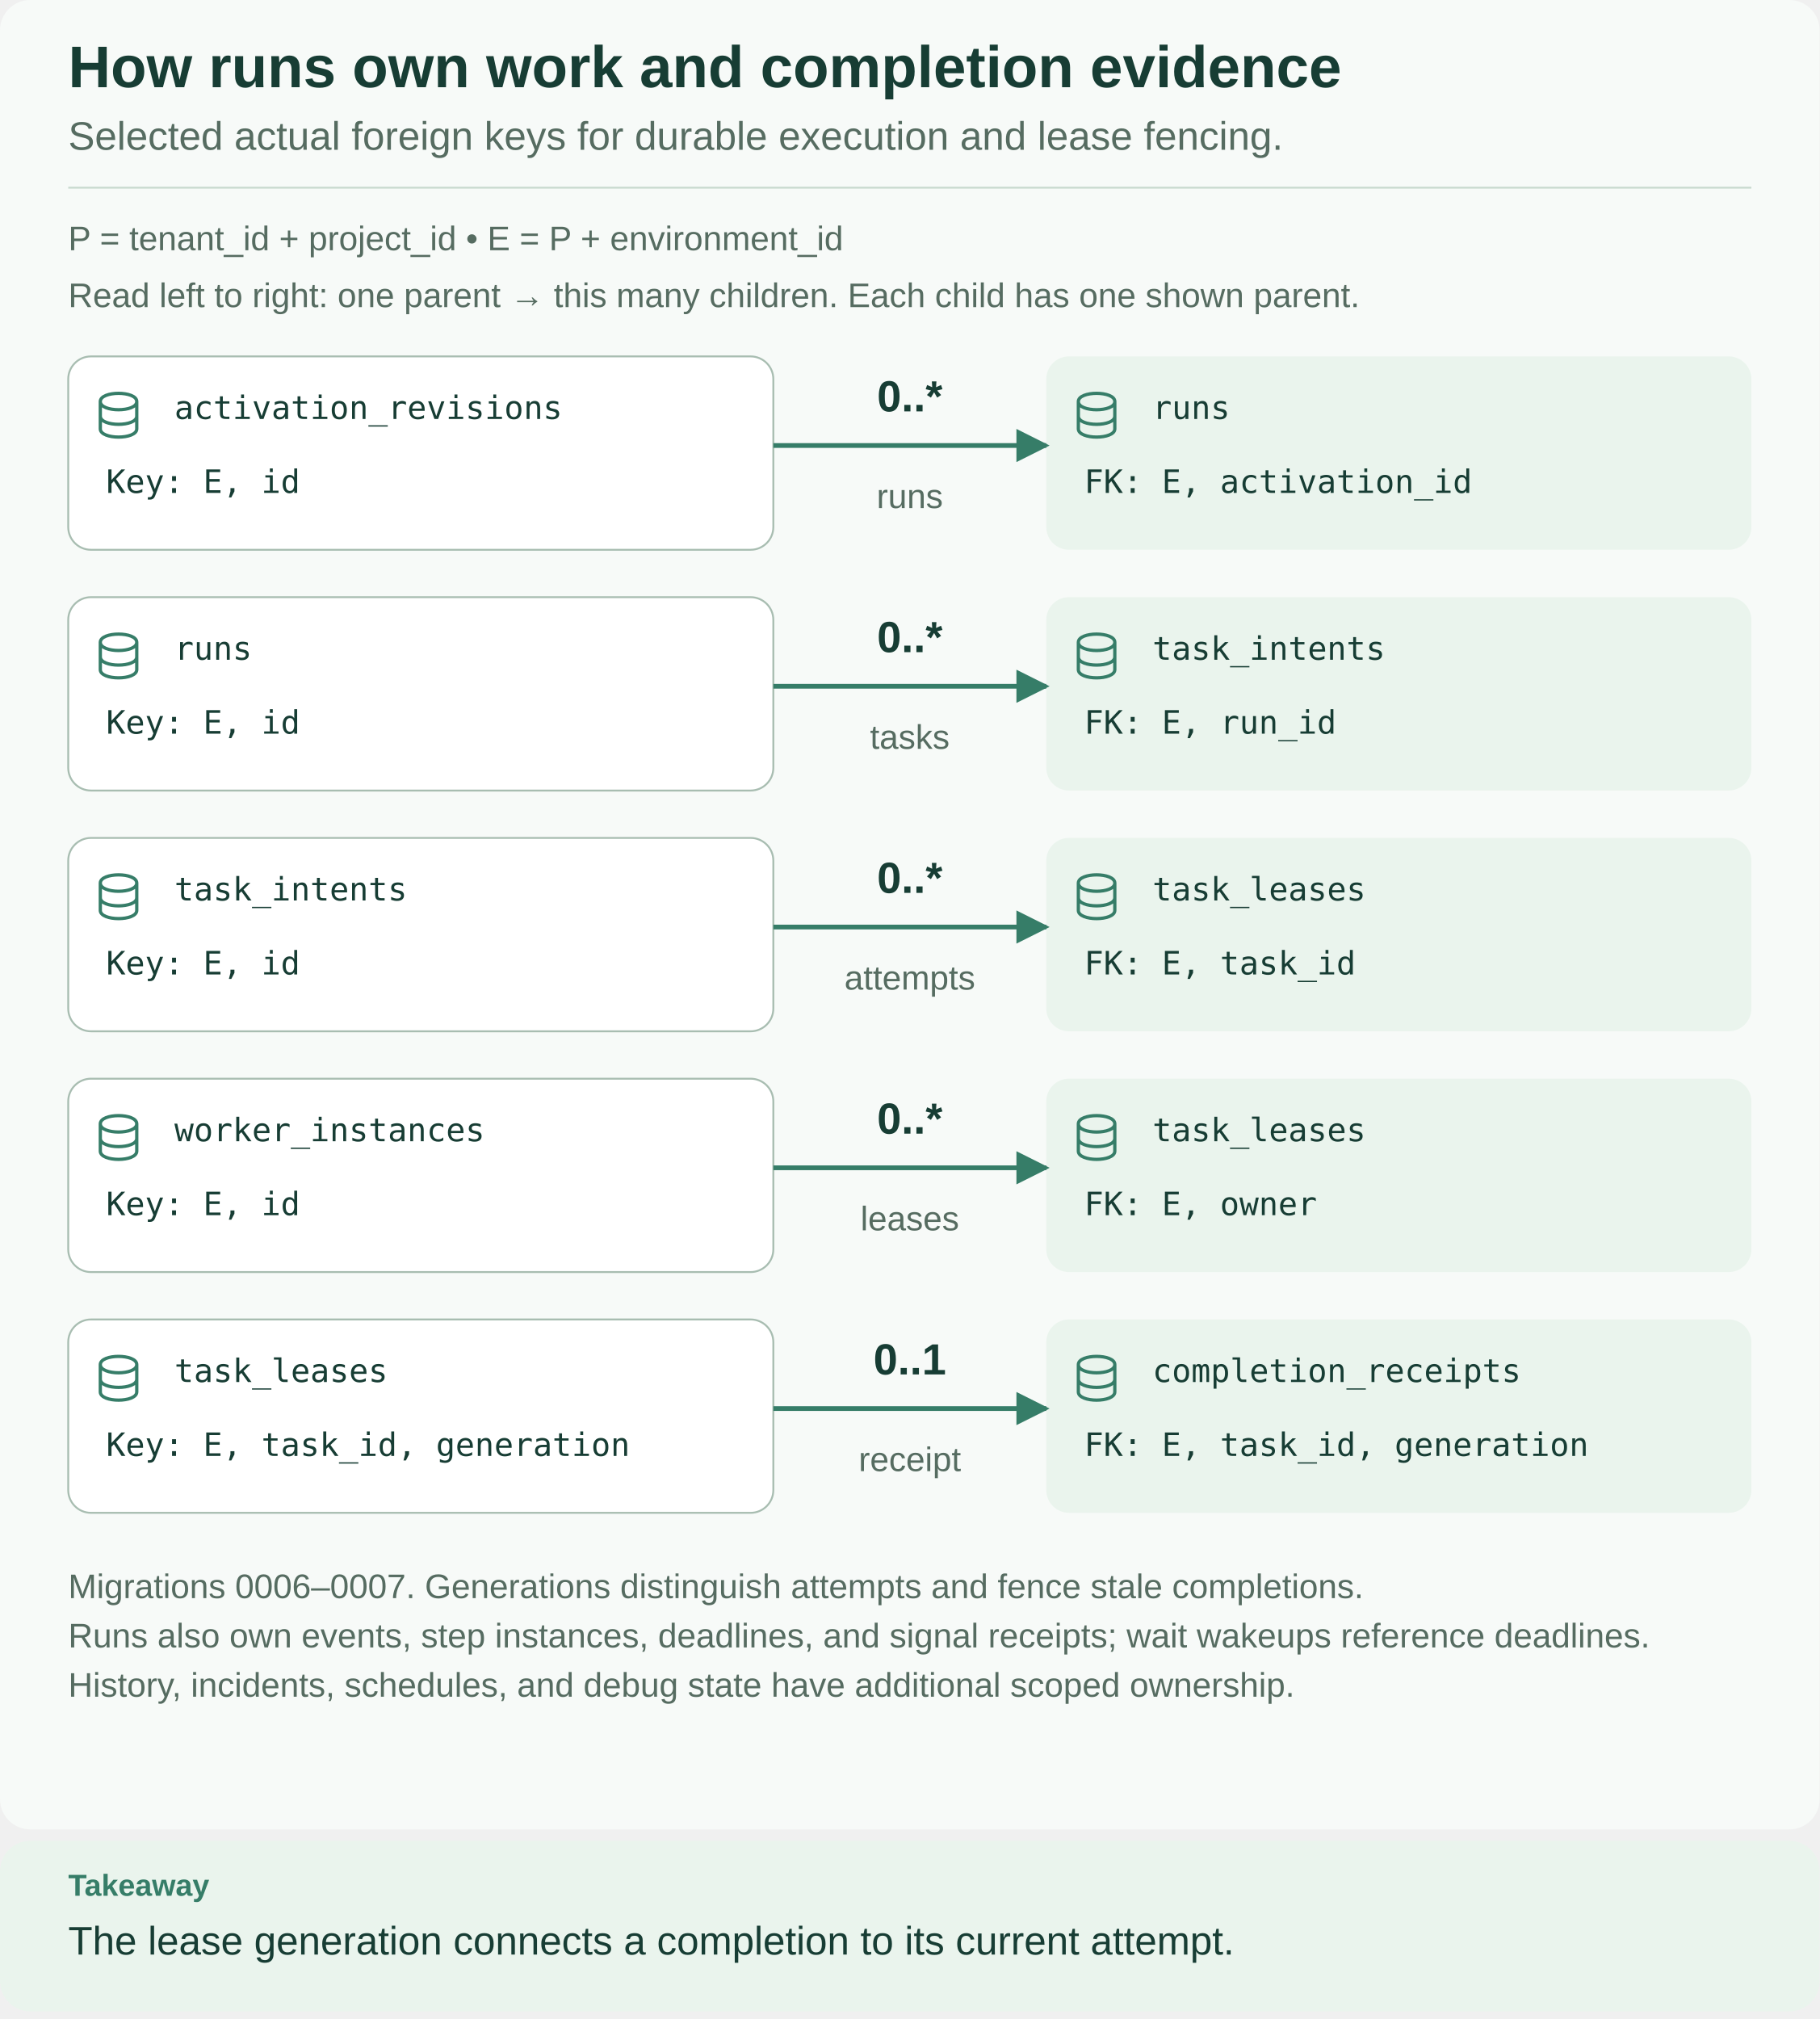
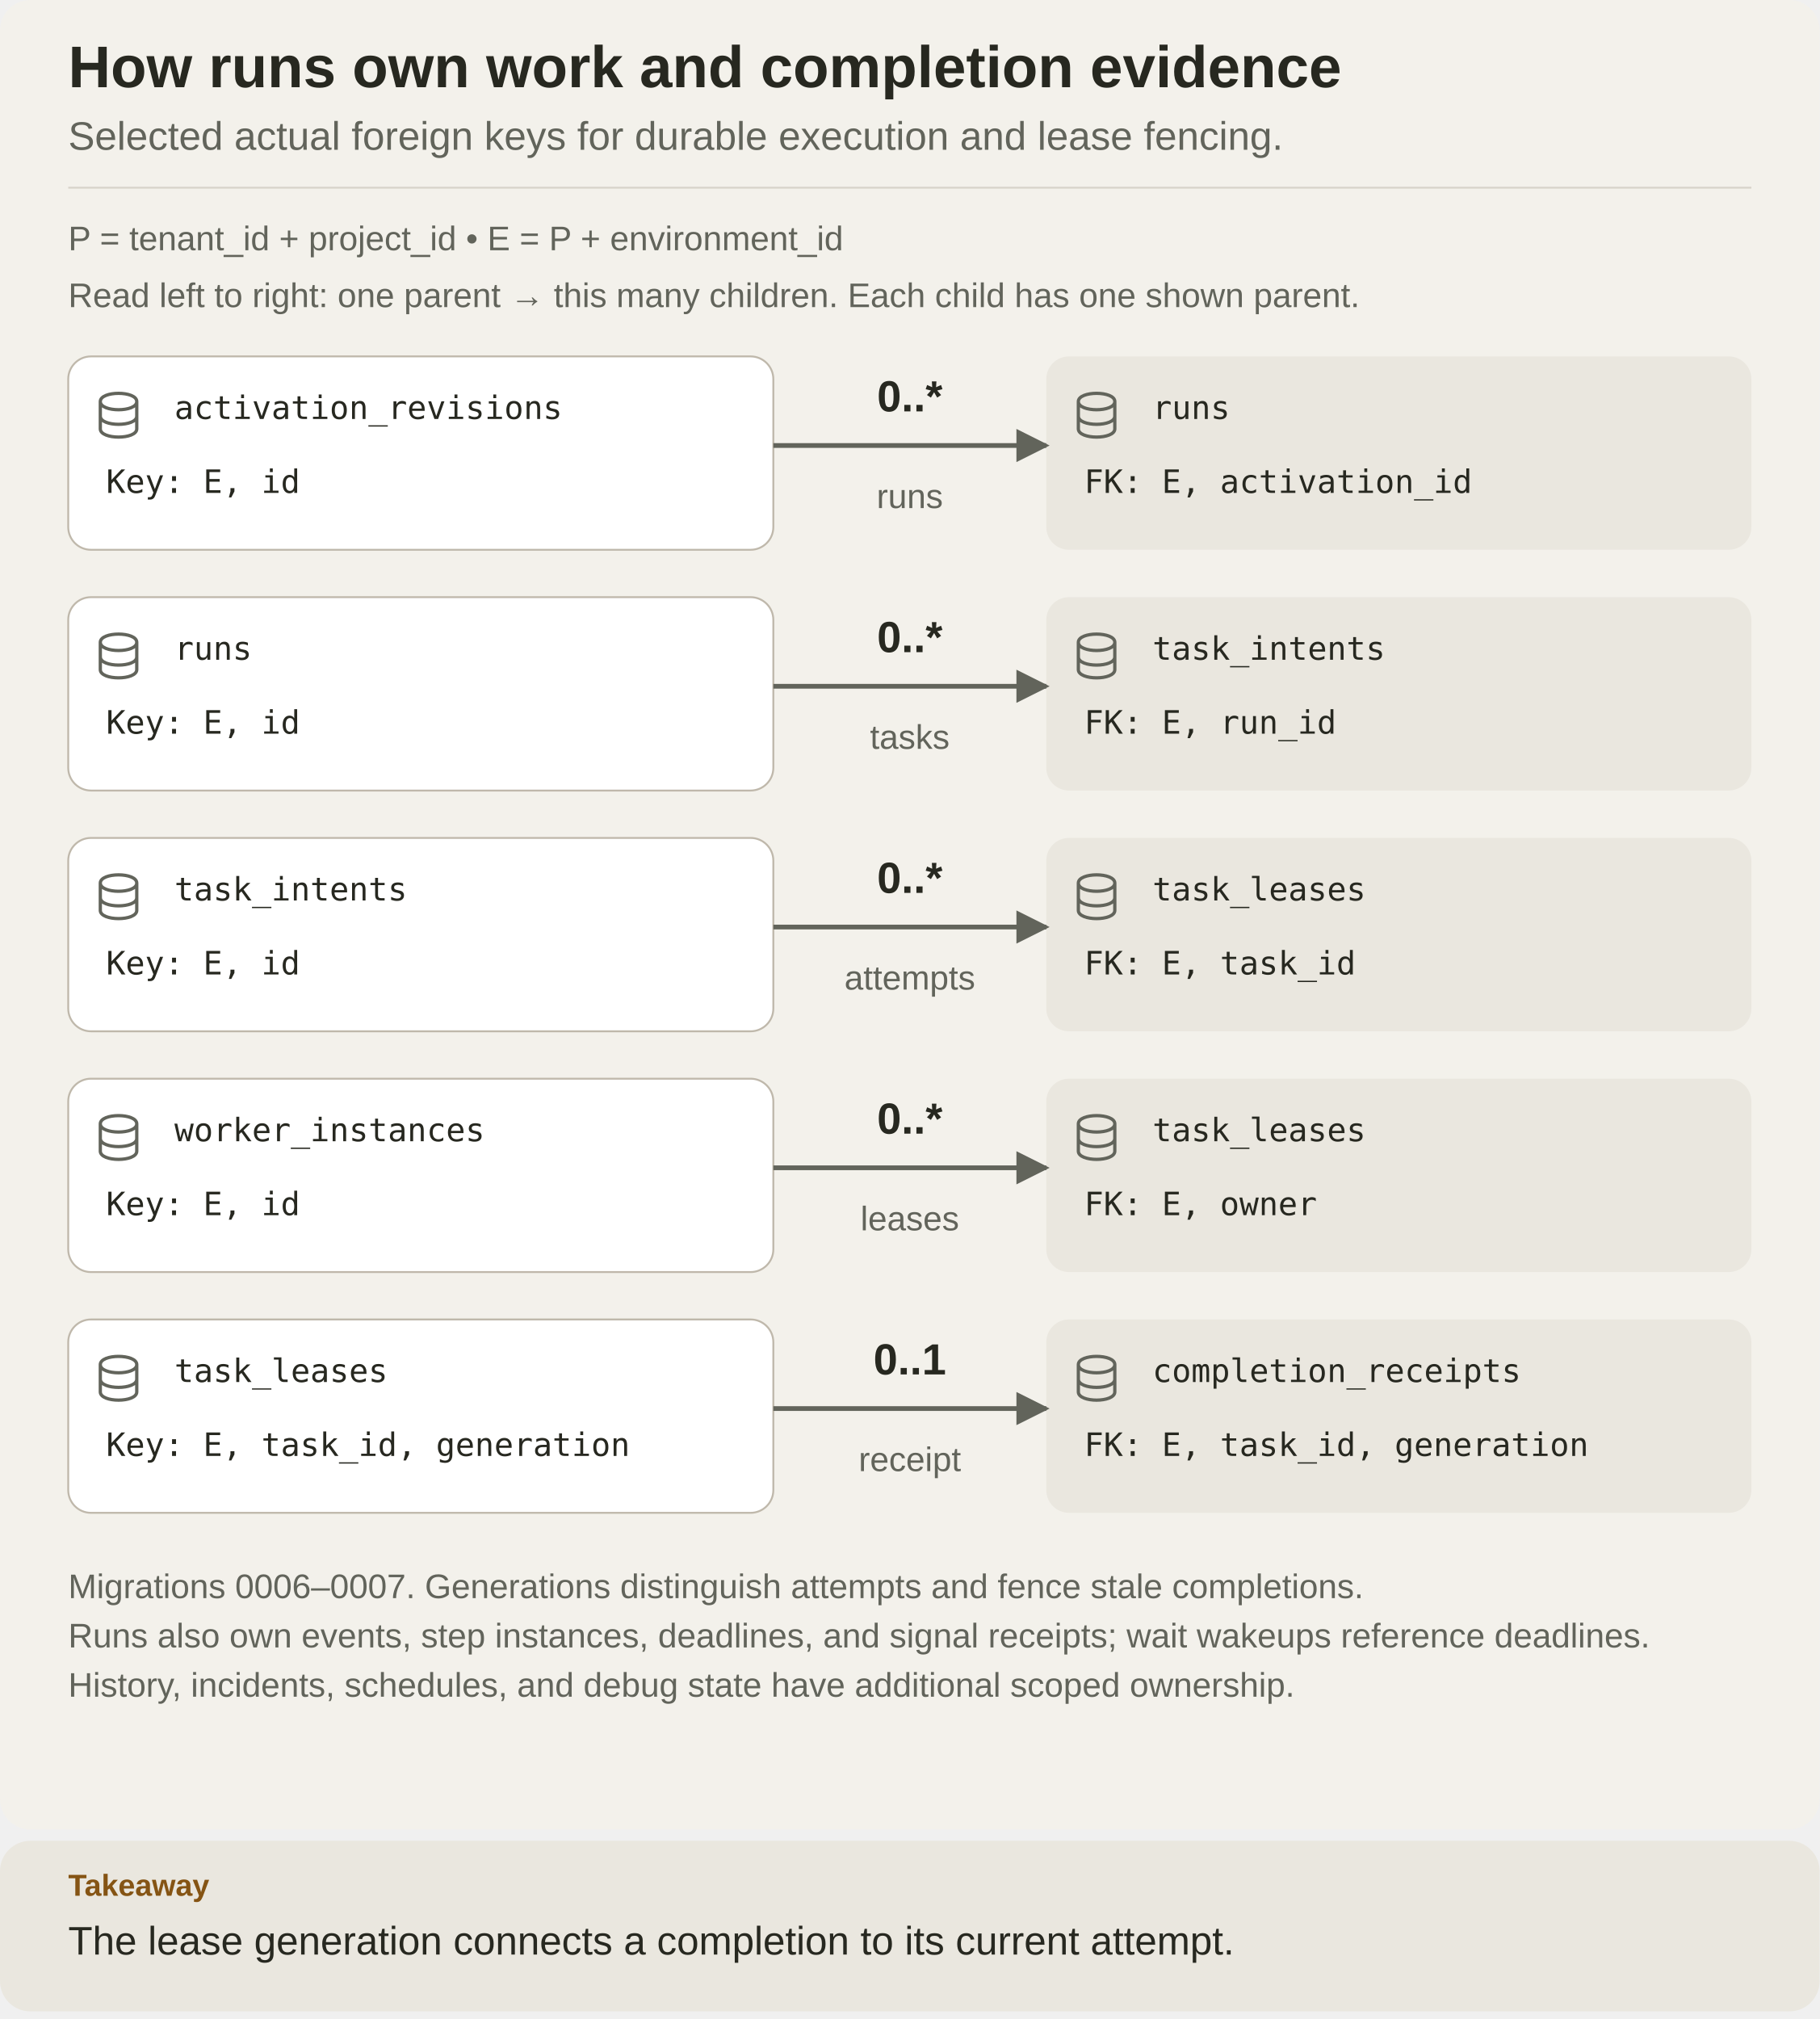
<svg xmlns="http://www.w3.org/2000/svg" width="960" height="1065" viewBox="0 0 960 1065" role="img" aria-labelledby="title desc">
  <defs>
    <marker id="arrow" viewBox="0 0 10 10" refX="9" refY="5" markerWidth="7" markerHeight="7" orient="auto-start-reverse">
-       <path d="M0 0L10 5L0 10Z" fill="#367D68" />
+       <path d="M0 0L10 5L0 10Z" fill="#62645B" />
    </marker>
  </defs>
-   <style>text{font-family:Arial,Helvetica,sans-serif;fill:#173D34}.title{font-size:31px;font-weight:700}.head{font-size:23px;font-weight:700}.body{font-size:21px}.small{font-size:18px}.code{font-family:Menlo,Consolas,monospace;font-size:17px}.muted{fill:#566c61}.edge{fill:none;stroke:#367D68;stroke-width:2.5;marker-end:url(#arrow)}.white{fill:white}</style>
-   <rect width="960" height="965" rx="16" fill="#f7faf8" />
-   <path d="M36 99H924" stroke="#c9dacf" />
+   <style>text{font-family:Arial,Helvetica,sans-serif;fill:#272820}.title{font-size:31px;font-weight:700}.head{font-size:23px;font-weight:700}.body{font-size:21px}.small{font-size:18px}.code{font-family:Menlo,Consolas,monospace;font-size:17px}.muted{fill:#62645B}.edge{fill:none;stroke:#62645B;stroke-width:2.5;marker-end:url(#arrow)}.white{fill:white}</style>
+   <rect width="960" height="965" rx="16" fill="#F3F1EB" />
+   <path d="M36 99H924" stroke="#D8D4CA" />
  <text x="36" y="46" class="title">How runs own work and completion evidence</text>
  <text x="36" y="79" class="body muted">Selected actual foreign keys for durable execution and lease fencing.</text>
  <text x="36" y="132" class="small muted">P = tenant_id + project_id  •  E = P + environment_id</text>
  <text x="36" y="162" class="small muted">Read left to right: one parent → this many children. Each child has one shown parent.</text>
-   <rect x="36" y="188" width="372" height="102" rx="12" fill="white" stroke="#a8bdb1" />
-   <rect x="552" y="188" width="372" height="102" rx="12" fill="#eaf4ed" />
-   <g transform="translate(51,207) scale(0.9615385)" fill="none" stroke="#367D68" stroke-width="1.8" stroke-linecap="round" stroke-linejoin="round">
+   <rect x="36" y="188" width="372" height="102" rx="12" fill="white" stroke="#BFB8AB" />
+   <rect x="552" y="188" width="372" height="102" rx="12" fill="#EAE7DF" />
+   <g transform="translate(51,207) scale(0.9615385)" fill="none" stroke="#62645B" stroke-width="1.8" stroke-linecap="round" stroke-linejoin="round">
    <path d="M2 5C2 -1 22 -1 22 5C22 11 2 11 2 5 M2 5V20C2 26 22 26 22 20V5 M2 13C2 19 22 19 22 13" />
  </g>
  <text x="92" y="221" class="code">activation_revisions</text>
  <text x="56" y="260" class="code">Key: E, id</text>
-   <g transform="translate(567,207) scale(0.9615385)" fill="none" stroke="#367D68" stroke-width="1.8" stroke-linecap="round" stroke-linejoin="round">
+   <g transform="translate(567,207) scale(0.9615385)" fill="none" stroke="#62645B" stroke-width="1.8" stroke-linecap="round" stroke-linejoin="round">
    <path d="M2 5C2 -1 22 -1 22 5C22 11 2 11 2 5 M2 5V20C2 26 22 26 22 20V5 M2 13C2 19 22 19 22 13" />
  </g>
  <text x="608" y="221" class="code">runs</text>
  <text x="572" y="260" class="code">FK: E, activation_id</text>
  <path class="edge" d="M408 235H552" />
  <text x="480" y="217" class="head" text-anchor="middle">0..*</text>
  <text x="480" y="268" class="small muted" text-anchor="middle">runs</text>
-   <rect x="36" y="315" width="372" height="102" rx="12" fill="white" stroke="#a8bdb1" />
-   <rect x="552" y="315" width="372" height="102" rx="12" fill="#eaf4ed" />
-   <g transform="translate(51,334) scale(0.9615385)" fill="none" stroke="#367D68" stroke-width="1.8" stroke-linecap="round" stroke-linejoin="round">
+   <rect x="36" y="315" width="372" height="102" rx="12" fill="white" stroke="#BFB8AB" />
+   <rect x="552" y="315" width="372" height="102" rx="12" fill="#EAE7DF" />
+   <g transform="translate(51,334) scale(0.9615385)" fill="none" stroke="#62645B" stroke-width="1.8" stroke-linecap="round" stroke-linejoin="round">
    <path d="M2 5C2 -1 22 -1 22 5C22 11 2 11 2 5 M2 5V20C2 26 22 26 22 20V5 M2 13C2 19 22 19 22 13" />
  </g>
  <text x="92" y="348" class="code">runs</text>
  <text x="56" y="387" class="code">Key: E, id</text>
-   <g transform="translate(567,334) scale(0.9615385)" fill="none" stroke="#367D68" stroke-width="1.8" stroke-linecap="round" stroke-linejoin="round">
+   <g transform="translate(567,334) scale(0.9615385)" fill="none" stroke="#62645B" stroke-width="1.8" stroke-linecap="round" stroke-linejoin="round">
    <path d="M2 5C2 -1 22 -1 22 5C22 11 2 11 2 5 M2 5V20C2 26 22 26 22 20V5 M2 13C2 19 22 19 22 13" />
  </g>
  <text x="608" y="348" class="code">task_intents</text>
  <text x="572" y="387" class="code">FK: E, run_id</text>
  <path class="edge" d="M408 362H552" />
  <text x="480" y="344" class="head" text-anchor="middle">0..*</text>
  <text x="480" y="395" class="small muted" text-anchor="middle">tasks</text>
-   <rect x="36" y="442" width="372" height="102" rx="12" fill="white" stroke="#a8bdb1" />
-   <rect x="552" y="442" width="372" height="102" rx="12" fill="#eaf4ed" />
-   <g transform="translate(51,461) scale(0.9615385)" fill="none" stroke="#367D68" stroke-width="1.8" stroke-linecap="round" stroke-linejoin="round">
+   <rect x="36" y="442" width="372" height="102" rx="12" fill="white" stroke="#BFB8AB" />
+   <rect x="552" y="442" width="372" height="102" rx="12" fill="#EAE7DF" />
+   <g transform="translate(51,461) scale(0.9615385)" fill="none" stroke="#62645B" stroke-width="1.8" stroke-linecap="round" stroke-linejoin="round">
    <path d="M2 5C2 -1 22 -1 22 5C22 11 2 11 2 5 M2 5V20C2 26 22 26 22 20V5 M2 13C2 19 22 19 22 13" />
  </g>
  <text x="92" y="475" class="code">task_intents</text>
  <text x="56" y="514" class="code">Key: E, id</text>
-   <g transform="translate(567,461) scale(0.9615385)" fill="none" stroke="#367D68" stroke-width="1.8" stroke-linecap="round" stroke-linejoin="round">
+   <g transform="translate(567,461) scale(0.9615385)" fill="none" stroke="#62645B" stroke-width="1.8" stroke-linecap="round" stroke-linejoin="round">
    <path d="M2 5C2 -1 22 -1 22 5C22 11 2 11 2 5 M2 5V20C2 26 22 26 22 20V5 M2 13C2 19 22 19 22 13" />
  </g>
  <text x="608" y="475" class="code">task_leases</text>
  <text x="572" y="514" class="code">FK: E, task_id</text>
  <path class="edge" d="M408 489H552" />
  <text x="480" y="471" class="head" text-anchor="middle">0..*</text>
  <text x="480" y="522" class="small muted" text-anchor="middle">attempts</text>
-   <rect x="36" y="569" width="372" height="102" rx="12" fill="white" stroke="#a8bdb1" />
-   <rect x="552" y="569" width="372" height="102" rx="12" fill="#eaf4ed" />
-   <g transform="translate(51,588) scale(0.9615385)" fill="none" stroke="#367D68" stroke-width="1.8" stroke-linecap="round" stroke-linejoin="round">
+   <rect x="36" y="569" width="372" height="102" rx="12" fill="white" stroke="#BFB8AB" />
+   <rect x="552" y="569" width="372" height="102" rx="12" fill="#EAE7DF" />
+   <g transform="translate(51,588) scale(0.9615385)" fill="none" stroke="#62645B" stroke-width="1.8" stroke-linecap="round" stroke-linejoin="round">
    <path d="M2 5C2 -1 22 -1 22 5C22 11 2 11 2 5 M2 5V20C2 26 22 26 22 20V5 M2 13C2 19 22 19 22 13" />
  </g>
  <text x="92" y="602" class="code">worker_instances</text>
  <text x="56" y="641" class="code">Key: E, id</text>
-   <g transform="translate(567,588) scale(0.9615385)" fill="none" stroke="#367D68" stroke-width="1.8" stroke-linecap="round" stroke-linejoin="round">
+   <g transform="translate(567,588) scale(0.9615385)" fill="none" stroke="#62645B" stroke-width="1.8" stroke-linecap="round" stroke-linejoin="round">
    <path d="M2 5C2 -1 22 -1 22 5C22 11 2 11 2 5 M2 5V20C2 26 22 26 22 20V5 M2 13C2 19 22 19 22 13" />
  </g>
  <text x="608" y="602" class="code">task_leases</text>
  <text x="572" y="641" class="code">FK: E, owner</text>
  <path class="edge" d="M408 616H552" />
  <text x="480" y="598" class="head" text-anchor="middle">0..*</text>
  <text x="480" y="649" class="small muted" text-anchor="middle">leases</text>
-   <rect x="36" y="696" width="372" height="102" rx="12" fill="white" stroke="#a8bdb1" />
-   <rect x="552" y="696" width="372" height="102" rx="12" fill="#eaf4ed" />
-   <g transform="translate(51,715) scale(0.9615385)" fill="none" stroke="#367D68" stroke-width="1.8" stroke-linecap="round" stroke-linejoin="round">
+   <rect x="36" y="696" width="372" height="102" rx="12" fill="white" stroke="#BFB8AB" />
+   <rect x="552" y="696" width="372" height="102" rx="12" fill="#EAE7DF" />
+   <g transform="translate(51,715) scale(0.9615385)" fill="none" stroke="#62645B" stroke-width="1.8" stroke-linecap="round" stroke-linejoin="round">
    <path d="M2 5C2 -1 22 -1 22 5C22 11 2 11 2 5 M2 5V20C2 26 22 26 22 20V5 M2 13C2 19 22 19 22 13" />
  </g>
  <text x="92" y="729" class="code">task_leases</text>
  <text x="56" y="768" class="code">Key: E, task_id, generation</text>
-   <g transform="translate(567,715) scale(0.9615385)" fill="none" stroke="#367D68" stroke-width="1.8" stroke-linecap="round" stroke-linejoin="round">
+   <g transform="translate(567,715) scale(0.9615385)" fill="none" stroke="#62645B" stroke-width="1.8" stroke-linecap="round" stroke-linejoin="round">
    <path d="M2 5C2 -1 22 -1 22 5C22 11 2 11 2 5 M2 5V20C2 26 22 26 22 20V5 M2 13C2 19 22 19 22 13" />
  </g>
  <text x="608" y="729" class="code">completion_receipts</text>
  <text x="572" y="768" class="code">FK: E, task_id, generation</text>
  <path class="edge" d="M408 743H552" />
  <text x="480" y="725" class="head" text-anchor="middle">0..1</text>
  <text x="480" y="776" class="small muted" text-anchor="middle">receipt</text>
  <text x="36" y="843" class="small muted">Migrations 0006–0007. Generations distinguish attempts and fence stale completions.</text>
  <text x="36" y="869" class="small muted">Runs also own events, step instances, deadlines, and signal receipts; wait wakeups reference deadlines.</text>
  <text x="36" y="895" class="small muted">History, incidents, schedules, and debug state have additional scoped ownership.</text>
  <g id="takeaway">
-     <rect x="0" y="971" width="960" height="90" rx="16" fill="#EAF4ED" />
-     <text x="36" y="1000" style="font-family:Arial,Helvetica,sans-serif;font-size:16px;font-weight:700;fill:#367D68">Takeaway</text>
-     <text x="36" y="1031" style="font-family:Arial,Helvetica,sans-serif;font-size:21px;fill:#173D34">The lease generation connects a completion to its current attempt.</text>
+     <rect x="0" y="971" width="960" height="90" rx="16" fill="#EAE7DF" />
+     <text x="36" y="1000" style="font-family:Arial,Helvetica,sans-serif;font-size:16px;font-weight:700;fill:#855414">Takeaway</text>
+     <text x="36" y="1031" style="font-family:Arial,Helvetica,sans-serif;font-size:21px;fill:#272820">The lease generation connects a completion to its current attempt.</text>
  </g>
</svg>
